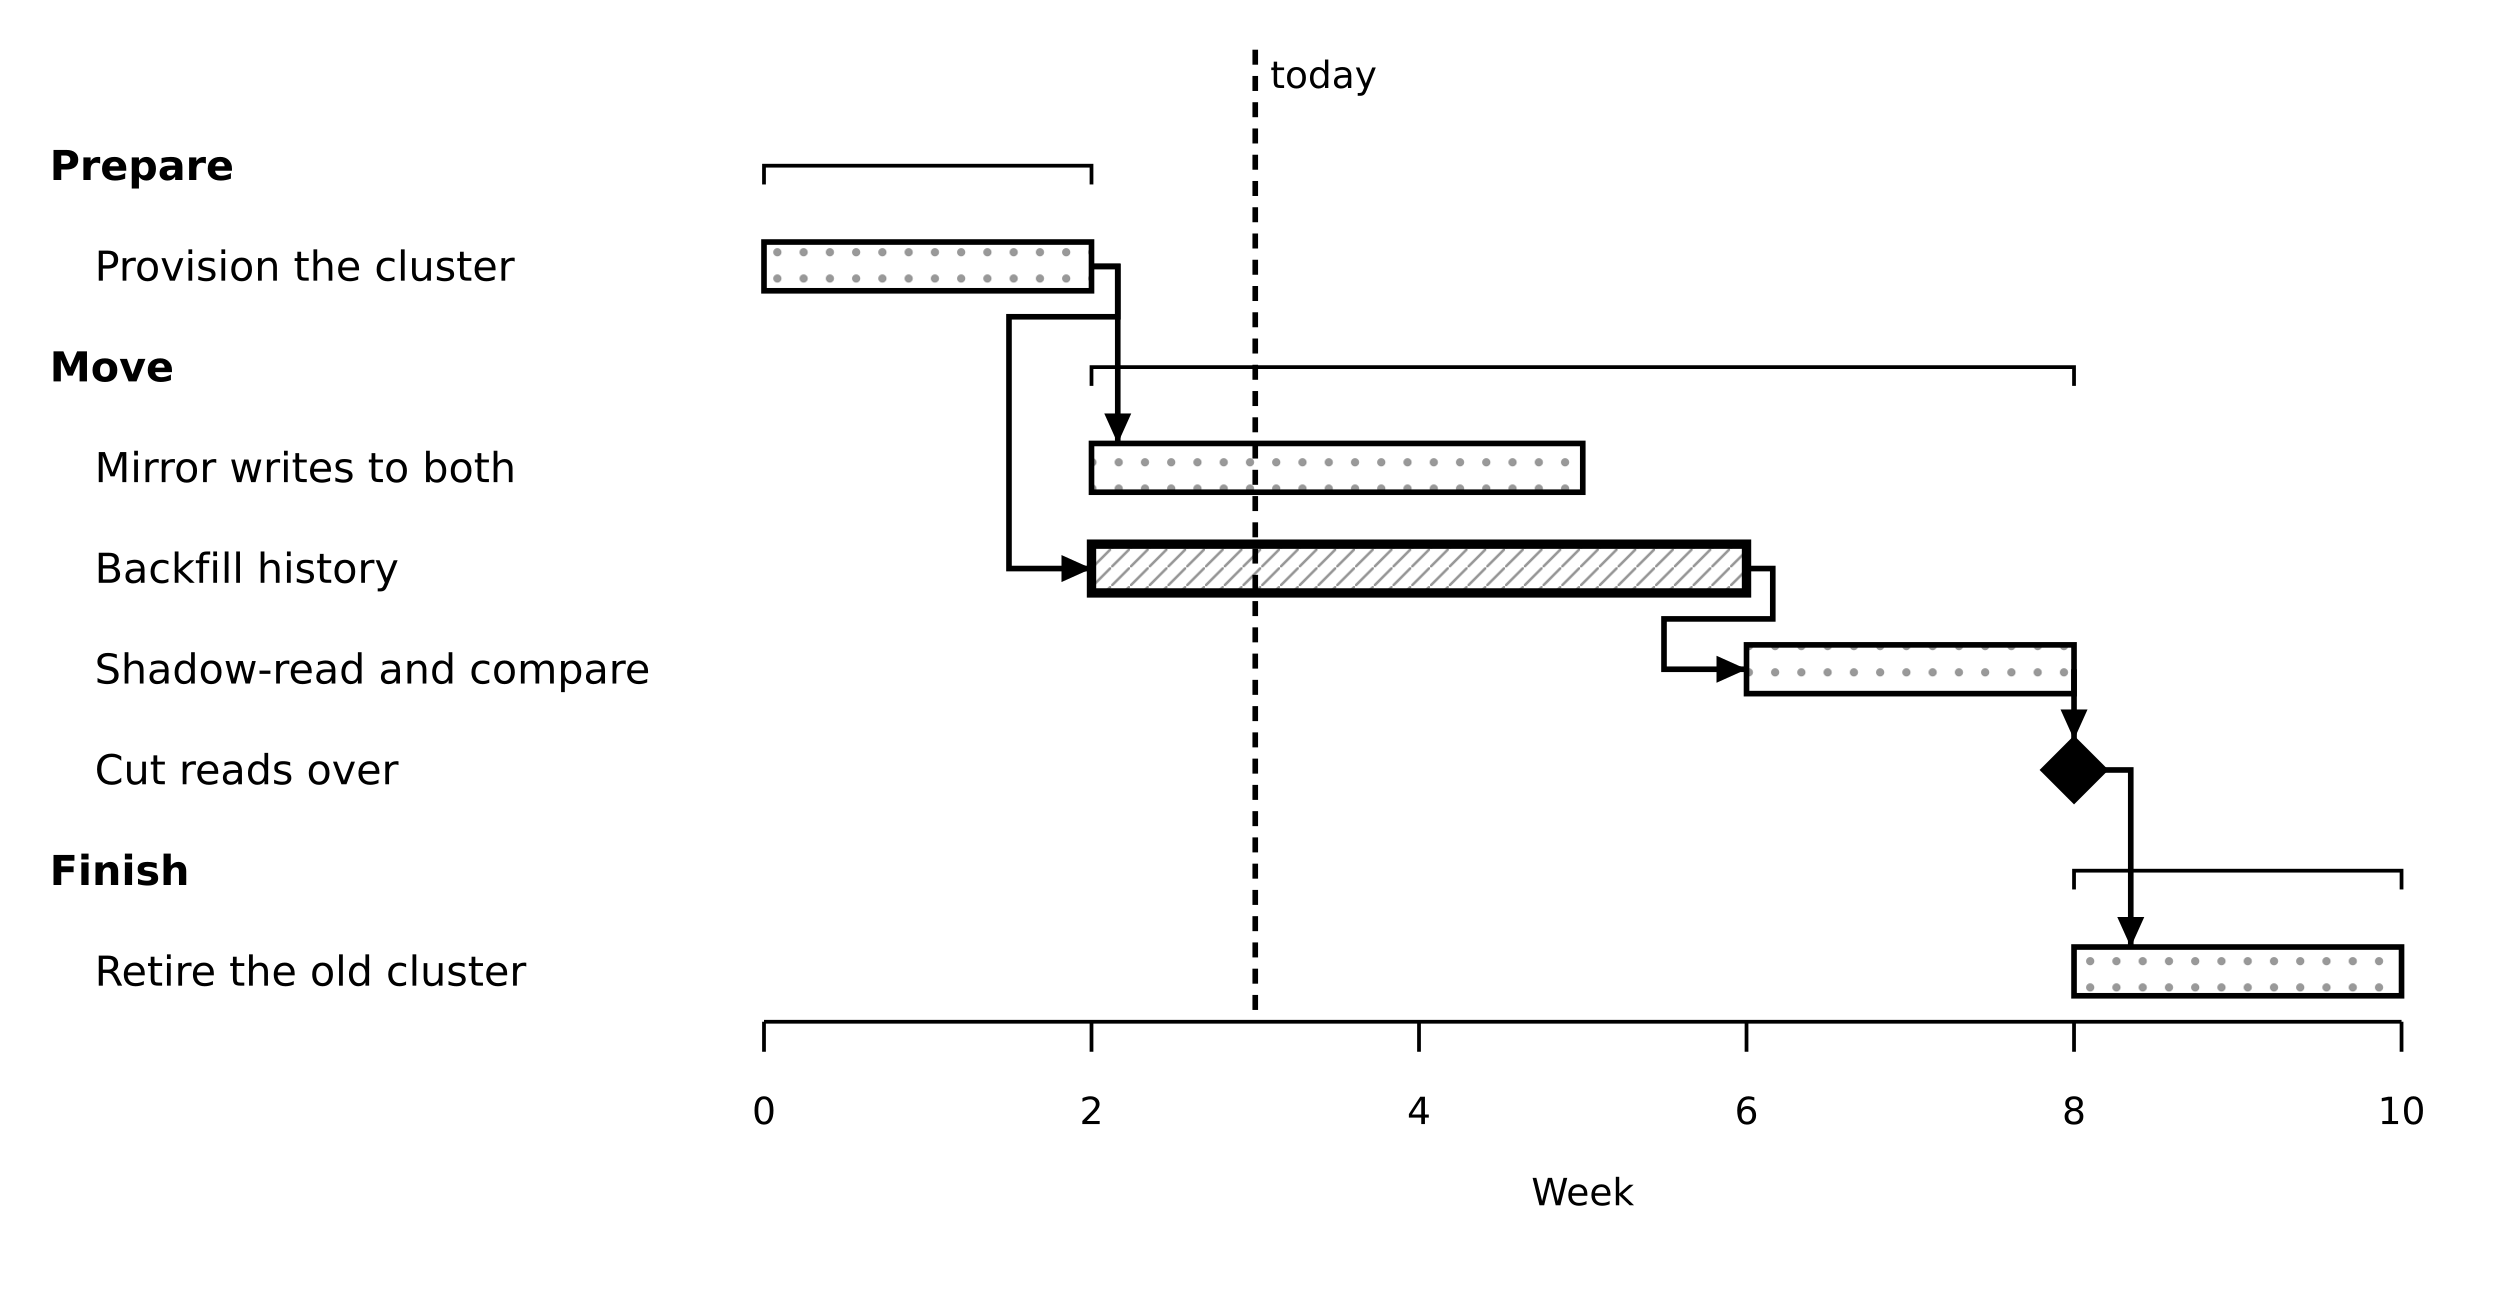
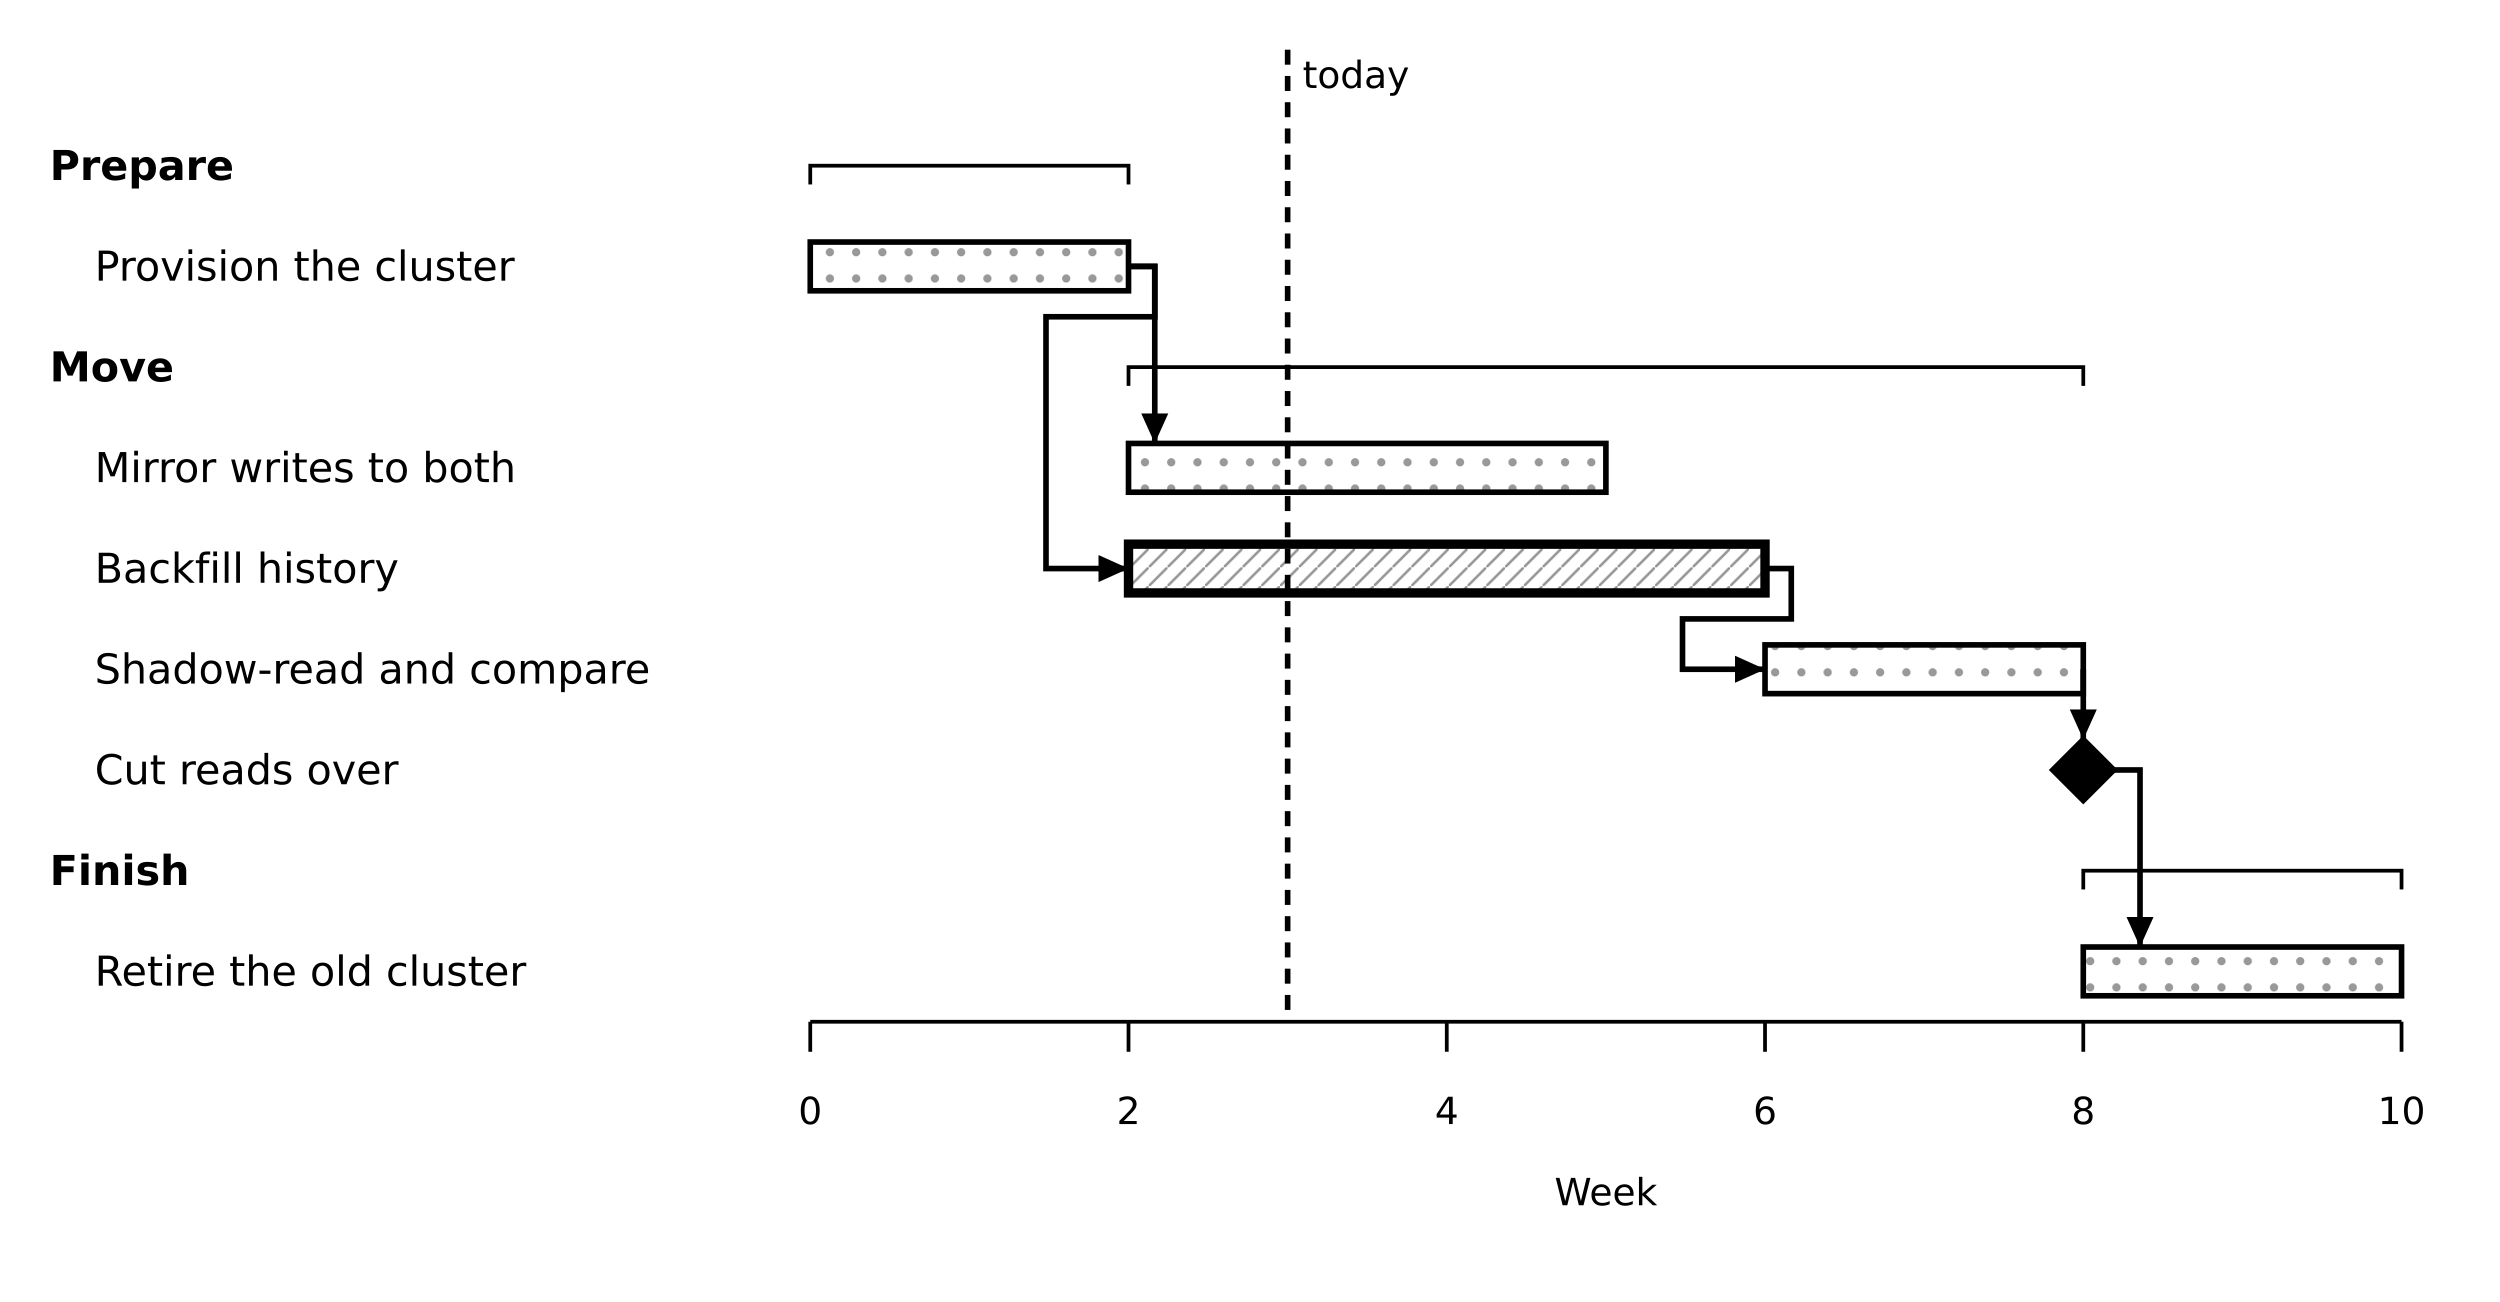
- <svg xmlns="http://www.w3.org/2000/svg" viewBox="-1.25 -1.25 666.5 346.931" role="img" aria-labelledby="ds4f5e2b3679-title">
+ <svg xmlns="http://www.w3.org/2000/svg" viewBox="-1.25 -1.25 666.5 346.931" role="img" aria-labelledby="ds06fc65f97a-title">
  <defs>
-     <pattern id="ds4f5e2b3679-dots" width="7" height="7" patternUnits="userSpaceOnUse">
+     <pattern id="ds06fc65f97a-dots" width="7" height="7" patternUnits="userSpaceOnUse">
      <circle cx="3" cy="3" r="1.1" fill="currentColor" fill-opacity="0.4" />
    </pattern>
-     <pattern id="ds4f5e2b3679-hatch" width="5" height="5" patternUnits="userSpaceOnUse">
+     <pattern id="ds06fc65f97a-hatch" width="5" height="5" patternUnits="userSpaceOnUse">
      <path d="M 0 5 L 5 0" stroke="currentColor" stroke-width="0.7" stroke-opacity="0.4" />
    </pattern>
  </defs>
-   <path d="M 202.431 47.925 L 202.431 42.925 L 289.744 42.925 L 289.744 47.925" fill="none" stroke="currentColor" stroke-width="1" />
-   <path d="M 289.744 101.625 L 289.744 96.625 L 551.686 96.625 L 551.686 101.625" fill="none" stroke="currentColor" stroke-width="1" />
-   <path d="M 551.686 235.875 L 551.686 230.875 L 639 230.875 L 639 235.875" fill="none" stroke="currentColor" stroke-width="1" />
-   <polygon points="202.431,63.275 289.744,63.275 289.744,76.275 202.431,76.275" fill="url(#ds4f5e2b3679-dots)" stroke="currentColor" stroke-width="1.5" />
-   <polygon points="289.744,116.975 420.715,116.975 420.715,129.975 289.744,129.975" fill="url(#ds4f5e2b3679-dots)" stroke="currentColor" stroke-width="1.5" />
-   <polygon points="289.744,143.825 464.372,143.825 464.372,156.825 289.744,156.825" fill="url(#ds4f5e2b3679-hatch)" stroke="currentColor" stroke-width="2.5" />
-   <polygon points="464.372,170.675 551.686,170.675 551.686,183.675 464.372,183.675" fill="url(#ds4f5e2b3679-dots)" stroke="currentColor" stroke-width="1.5" />
-   <polygon points="551.686,195.9 559.811,204.025 551.686,212.15 543.561,204.025" fill="currentColor" stroke="currentColor" stroke-width="1.5" />
-   <polygon points="551.686,251.225 639,251.225 639,264.225 551.686,264.225" fill="url(#ds4f5e2b3679-dots)" stroke="currentColor" stroke-width="1.5" />
-   <path d="M 289.744 69.775 L 296.744 69.775 L 296.744 116.975" fill="none" stroke="currentColor" stroke-width="1.5" />
-   <polygon points="296.744,116.975 293.144,108.975 300.344,108.975" fill="currentColor" stroke="none" />
-   <path d="M 289.744 69.775 L 296.744 69.775 L 296.744 83.2 L 267.744 83.2 L 267.744 150.325 L 289.744 150.325" fill="none" stroke="currentColor" stroke-width="1.5" />
-   <polygon points="289.744,150.325 281.744,153.925 281.744,146.725" fill="currentColor" stroke="none" />
-   <path d="M 464.372 150.325 L 471.372 150.325 L 471.372 163.75 L 442.372 163.75 L 442.372 177.175 L 464.372 177.175" fill="none" stroke="currentColor" stroke-width="1.5" />
-   <polygon points="464.372,177.175 456.372,180.775 456.372,173.575" fill="currentColor" stroke="none" />
-   <path d="M 551.686 177.175 L 551.686 177.175 L 551.686 195.9" fill="none" stroke="currentColor" stroke-width="1.5" />
-   <polygon points="551.686,195.9 548.086,187.9 555.286,187.9" fill="currentColor" stroke="none" />
-   <path d="M 559.811 204.025 L 566.811 204.025 L 566.811 251.225" fill="none" stroke="currentColor" stroke-width="1.5" />
-   <polygon points="566.811,251.225 563.211,243.225 570.411,243.225" fill="currentColor" stroke="none" />
-   <path d="M 333.401 12 L 333.401 271.15" fill="none" stroke="currentColor" stroke-width="1.5" stroke-dasharray="4 3" />
-   <path d="M 202.431 271.15 L 639 271.15" fill="none" stroke="currentColor" stroke-width="1" />
-   <path d="M 202.431 271.15 L 202.431 279.15" fill="none" stroke="currentColor" stroke-width="1" />
-   <path d="M 289.744 271.15 L 289.744 279.15" fill="none" stroke="currentColor" stroke-width="1" />
-   <path d="M 377.058 271.15 L 377.058 279.15" fill="none" stroke="currentColor" stroke-width="1" />
-   <path d="M 464.372 271.15 L 464.372 279.15" fill="none" stroke="currentColor" stroke-width="1" />
-   <path d="M 551.686 271.15 L 551.686 279.15" fill="none" stroke="currentColor" stroke-width="1" />
+   <path d="M 214.764 47.925 L 214.764 42.925 L 299.611 42.925 L 299.611 47.925" fill="none" stroke="currentColor" stroke-width="1" />
+   <path d="M 299.611 101.625 L 299.611 96.625 L 554.153 96.625 L 554.153 101.625" fill="none" stroke="currentColor" stroke-width="1" />
+   <path d="M 554.153 235.875 L 554.153 230.875 L 639 230.875 L 639 235.875" fill="none" stroke="currentColor" stroke-width="1" />
+   <polygon points="214.764,63.275 299.611,63.275 299.611,76.275 214.764,76.275" fill="url(#ds06fc65f97a-dots)" stroke="currentColor" stroke-width="1.5" />
+   <polygon points="299.611,116.975 426.882,116.975 426.882,129.975 299.611,129.975" fill="url(#ds06fc65f97a-dots)" stroke="currentColor" stroke-width="1.5" />
+   <polygon points="299.611,143.825 469.306,143.825 469.306,156.825 299.611,156.825" fill="url(#ds06fc65f97a-hatch)" stroke="currentColor" stroke-width="2.5" />
+   <polygon points="469.306,170.675 554.153,170.675 554.153,183.675 469.306,183.675" fill="url(#ds06fc65f97a-dots)" stroke="currentColor" stroke-width="1.5" />
+   <polygon points="554.153,195.9 562.278,204.025 554.153,212.15 546.028,204.025" fill="currentColor" stroke="currentColor" stroke-width="1.5" />
+   <polygon points="554.153,251.225 639,251.225 639,264.225 554.153,264.225" fill="url(#ds06fc65f97a-dots)" stroke="currentColor" stroke-width="1.5" />
+   <path d="M 299.611 69.775 L 306.611 69.775 L 306.611 116.975" fill="none" stroke="currentColor" stroke-width="1.5" />
+   <polygon points="306.611,116.975 303.011,108.975 310.211,108.975" fill="currentColor" stroke="none" />
+   <path d="M 299.611 69.775 L 306.611 69.775 L 306.611 83.2 L 277.611 83.2 L 277.611 150.325 L 299.611 150.325" fill="none" stroke="currentColor" stroke-width="1.5" />
+   <polygon points="299.611,150.325 291.611,153.925 291.611,146.725" fill="currentColor" stroke="none" />
+   <path d="M 469.306 150.325 L 476.306 150.325 L 476.306 163.75 L 447.306 163.75 L 447.306 177.175 L 469.306 177.175" fill="none" stroke="currentColor" stroke-width="1.5" />
+   <polygon points="469.306,177.175 461.306,180.775 461.306,173.575" fill="currentColor" stroke="none" />
+   <path d="M 554.153 177.175 L 554.153 177.175 L 554.153 195.9" fill="none" stroke="currentColor" stroke-width="1.5" />
+   <polygon points="554.153,195.9 550.553,187.9 557.753,187.9" fill="currentColor" stroke="none" />
+   <path d="M 562.278 204.025 L 569.278 204.025 L 569.278 251.225" fill="none" stroke="currentColor" stroke-width="1.5" />
+   <polygon points="569.278,251.225 565.678,243.225 572.878,243.225" fill="currentColor" stroke="none" />
+   <path d="M 342.035 12 L 342.035 271.15" fill="none" stroke="currentColor" stroke-width="1.5" stroke-dasharray="4 3" />
+   <path d="M 214.764 271.15 L 639 271.15" fill="none" stroke="currentColor" stroke-width="1" />
+   <path d="M 214.764 271.15 L 214.764 279.15" fill="none" stroke="currentColor" stroke-width="1" />
+   <path d="M 299.611 271.15 L 299.611 279.15" fill="none" stroke="currentColor" stroke-width="1" />
+   <path d="M 384.458 271.15 L 384.458 279.15" fill="none" stroke="currentColor" stroke-width="1" />
+   <path d="M 469.306 271.15 L 469.306 279.15" fill="none" stroke="currentColor" stroke-width="1" />
+   <path d="M 554.153 271.15 L 554.153 279.15" fill="none" stroke="currentColor" stroke-width="1" />
  <path d="M 639 271.15 L 639 279.15" fill="none" stroke="currentColor" stroke-width="1" />
  <text x="12" y="46.733" font-family="'DejaVu Sans', sans-serif" font-size="11" fill="currentColor">
    <tspan font-weight="bold">Prepare</tspan>
  </text>
  <text x="24" y="73.583" font-family="'DejaVu Sans', sans-serif" font-size="11" fill="currentColor">
    <tspan>Provision the cluster</tspan>
  </text>
  <text x="12" y="100.433" font-family="'DejaVu Sans', sans-serif" font-size="11" fill="currentColor">
    <tspan font-weight="bold">Move</tspan>
  </text>
  <text x="24" y="127.283" font-family="'DejaVu Sans', sans-serif" font-size="11" fill="currentColor">
    <tspan>Mirror writes to both</tspan>
  </text>
  <text x="24" y="154.133" font-family="'DejaVu Sans', sans-serif" font-size="11" fill="currentColor">
    <tspan>Backfill history</tspan>
  </text>
  <text x="24" y="180.983" font-family="'DejaVu Sans', sans-serif" font-size="11" fill="currentColor">
    <tspan>Shadow-read and compare</tspan>
  </text>
  <text x="24" y="207.833" font-family="'DejaVu Sans', sans-serif" font-size="11" fill="currentColor">
    <tspan>Cut reads over</tspan>
  </text>
  <text x="12" y="234.683" font-family="'DejaVu Sans', sans-serif" font-size="11" fill="currentColor">
    <tspan font-weight="bold">Finish</tspan>
  </text>
  <text x="24" y="261.533" font-family="'DejaVu Sans', sans-serif" font-size="11" fill="currentColor">
    <tspan>Retire the old cluster</tspan>
  </text>
-   <text x="337.401" y="22.212" font-family="'DejaVu Sans', sans-serif" font-size="10" fill="currentColor">
+   <text x="346.035" y="22.212" font-family="'DejaVu Sans', sans-serif" font-size="10" fill="currentColor">
    <tspan>today</tspan>
  </text>
-   <text x="202.431" y="298.432" font-family="'DejaVu Sans', sans-serif" font-size="10" fill="currentColor" text-anchor="middle">
+   <text x="214.764" y="298.432" font-family="'DejaVu Sans', sans-serif" font-size="10" fill="currentColor" text-anchor="middle">
    <tspan>0</tspan>
  </text>
-   <text x="289.744" y="298.432" font-family="'DejaVu Sans', sans-serif" font-size="10" fill="currentColor" text-anchor="middle">
+   <text x="299.611" y="298.432" font-family="'DejaVu Sans', sans-serif" font-size="10" fill="currentColor" text-anchor="middle">
    <tspan>2</tspan>
  </text>
-   <text x="377.058" y="298.432" font-family="'DejaVu Sans', sans-serif" font-size="10" fill="currentColor" text-anchor="middle">
+   <text x="384.458" y="298.432" font-family="'DejaVu Sans', sans-serif" font-size="10" fill="currentColor" text-anchor="middle">
    <tspan>4</tspan>
  </text>
-   <text x="464.372" y="298.432" font-family="'DejaVu Sans', sans-serif" font-size="10" fill="currentColor" text-anchor="middle">
+   <text x="469.306" y="298.432" font-family="'DejaVu Sans', sans-serif" font-size="10" fill="currentColor" text-anchor="middle">
    <tspan>6</tspan>
  </text>
-   <text x="551.686" y="298.432" font-family="'DejaVu Sans', sans-serif" font-size="10" fill="currentColor" text-anchor="middle">
+   <text x="554.153" y="298.432" font-family="'DejaVu Sans', sans-serif" font-size="10" fill="currentColor" text-anchor="middle">
    <tspan>8</tspan>
  </text>
  <text x="639" y="298.432" font-family="'DejaVu Sans', sans-serif" font-size="10" fill="currentColor" text-anchor="middle">
    <tspan>10</tspan>
  </text>
-   <text x="420.715" y="320.073" font-family="'DejaVu Sans', sans-serif" font-size="10" fill="currentColor" text-anchor="middle">
+   <text x="426.882" y="320.073" font-family="'DejaVu Sans', sans-serif" font-size="10" fill="currentColor" text-anchor="middle">
    <tspan>Week</tspan>
  </text>
</svg>
